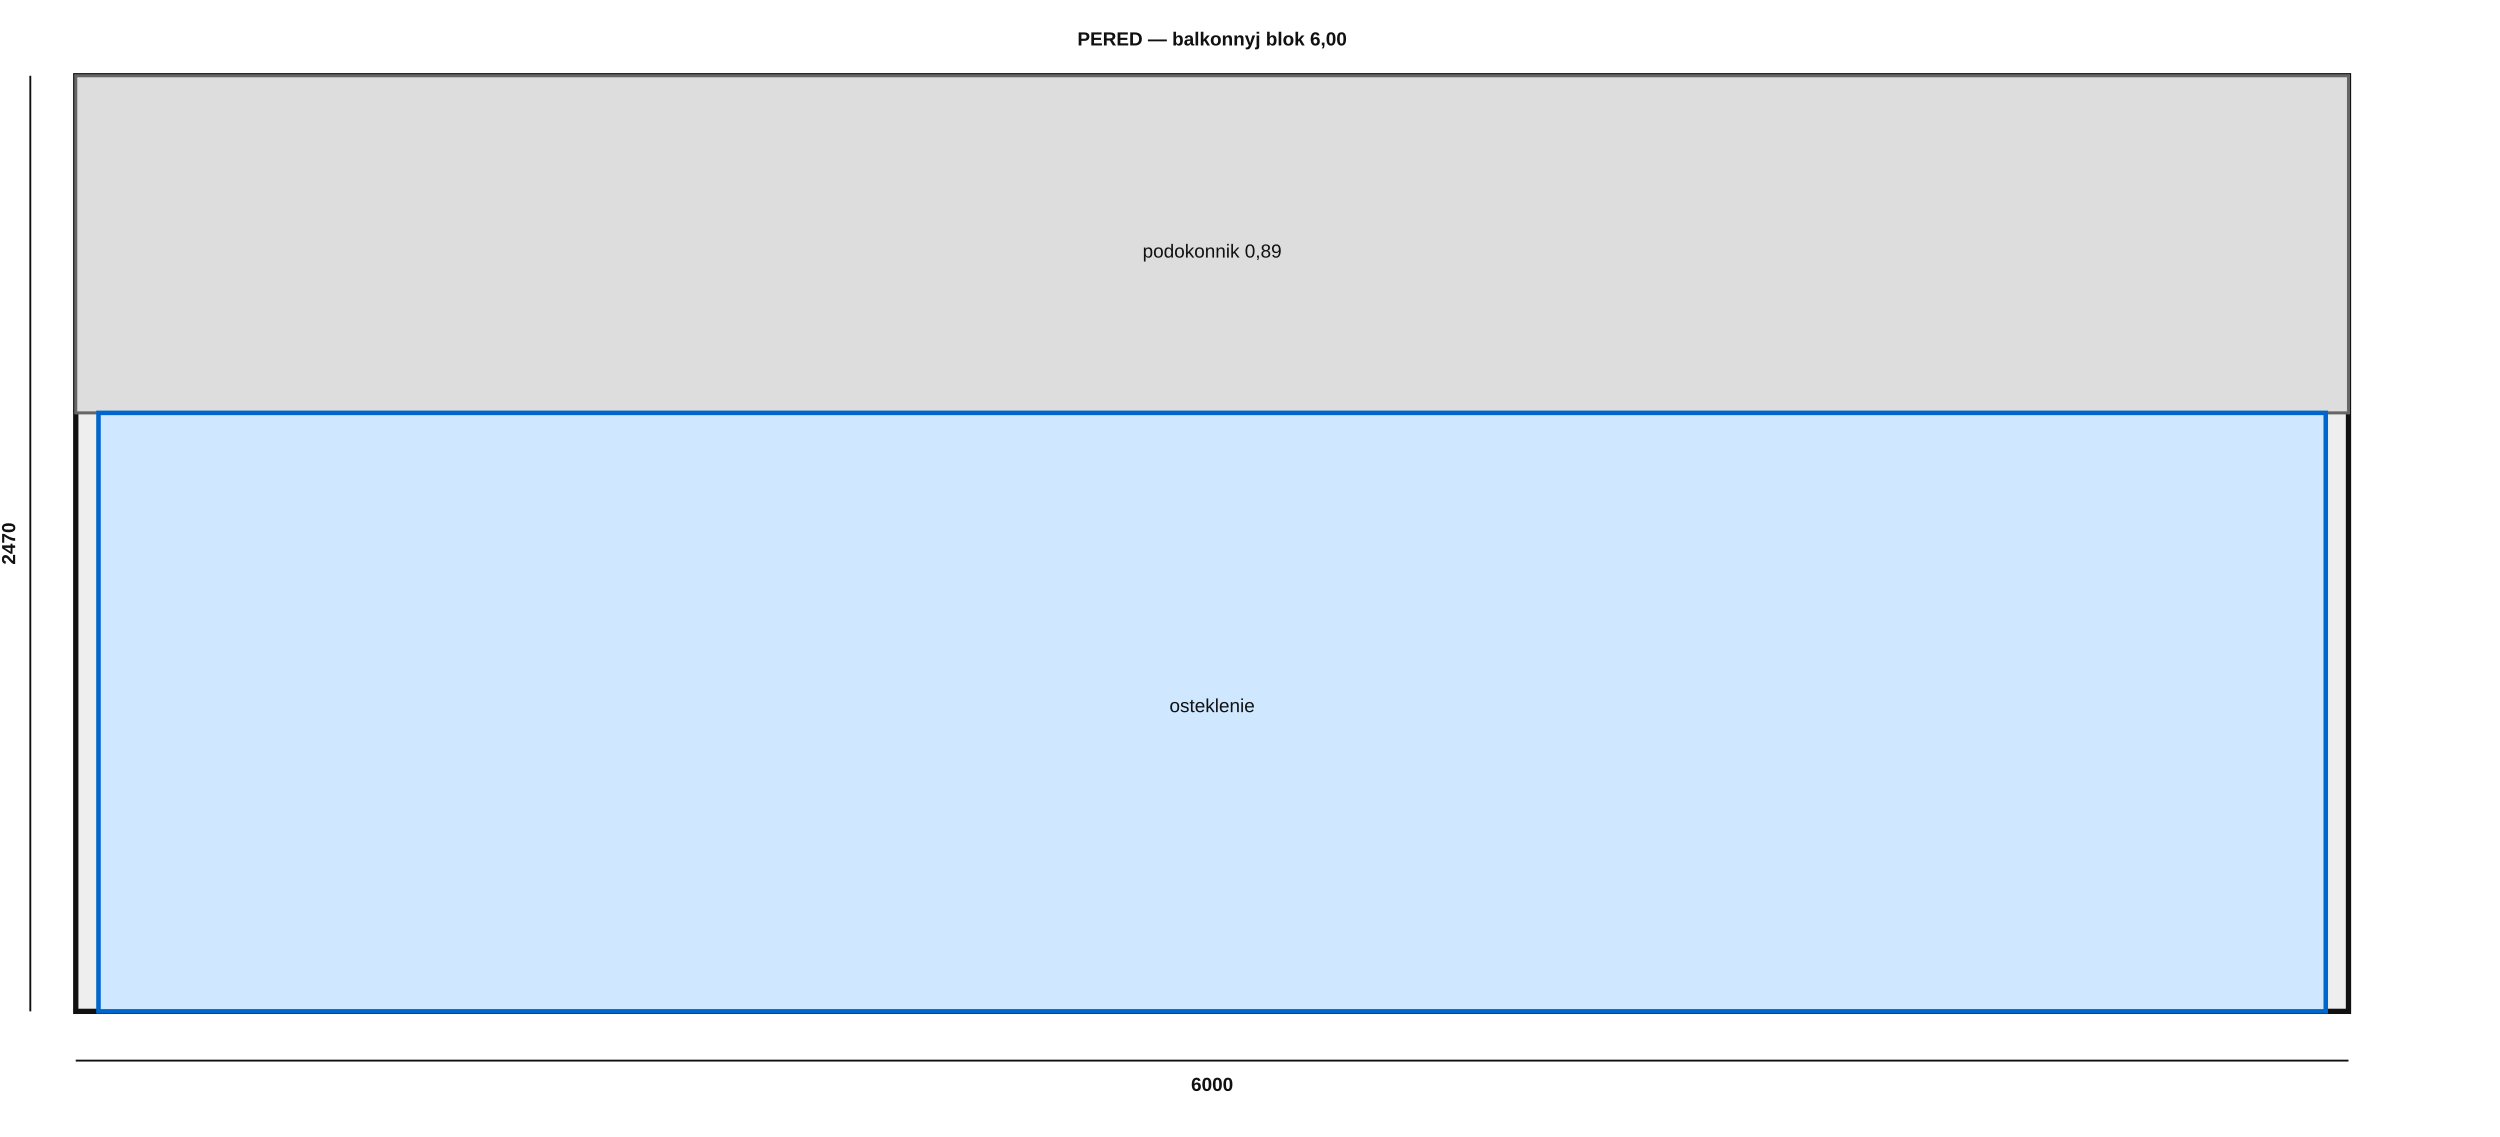
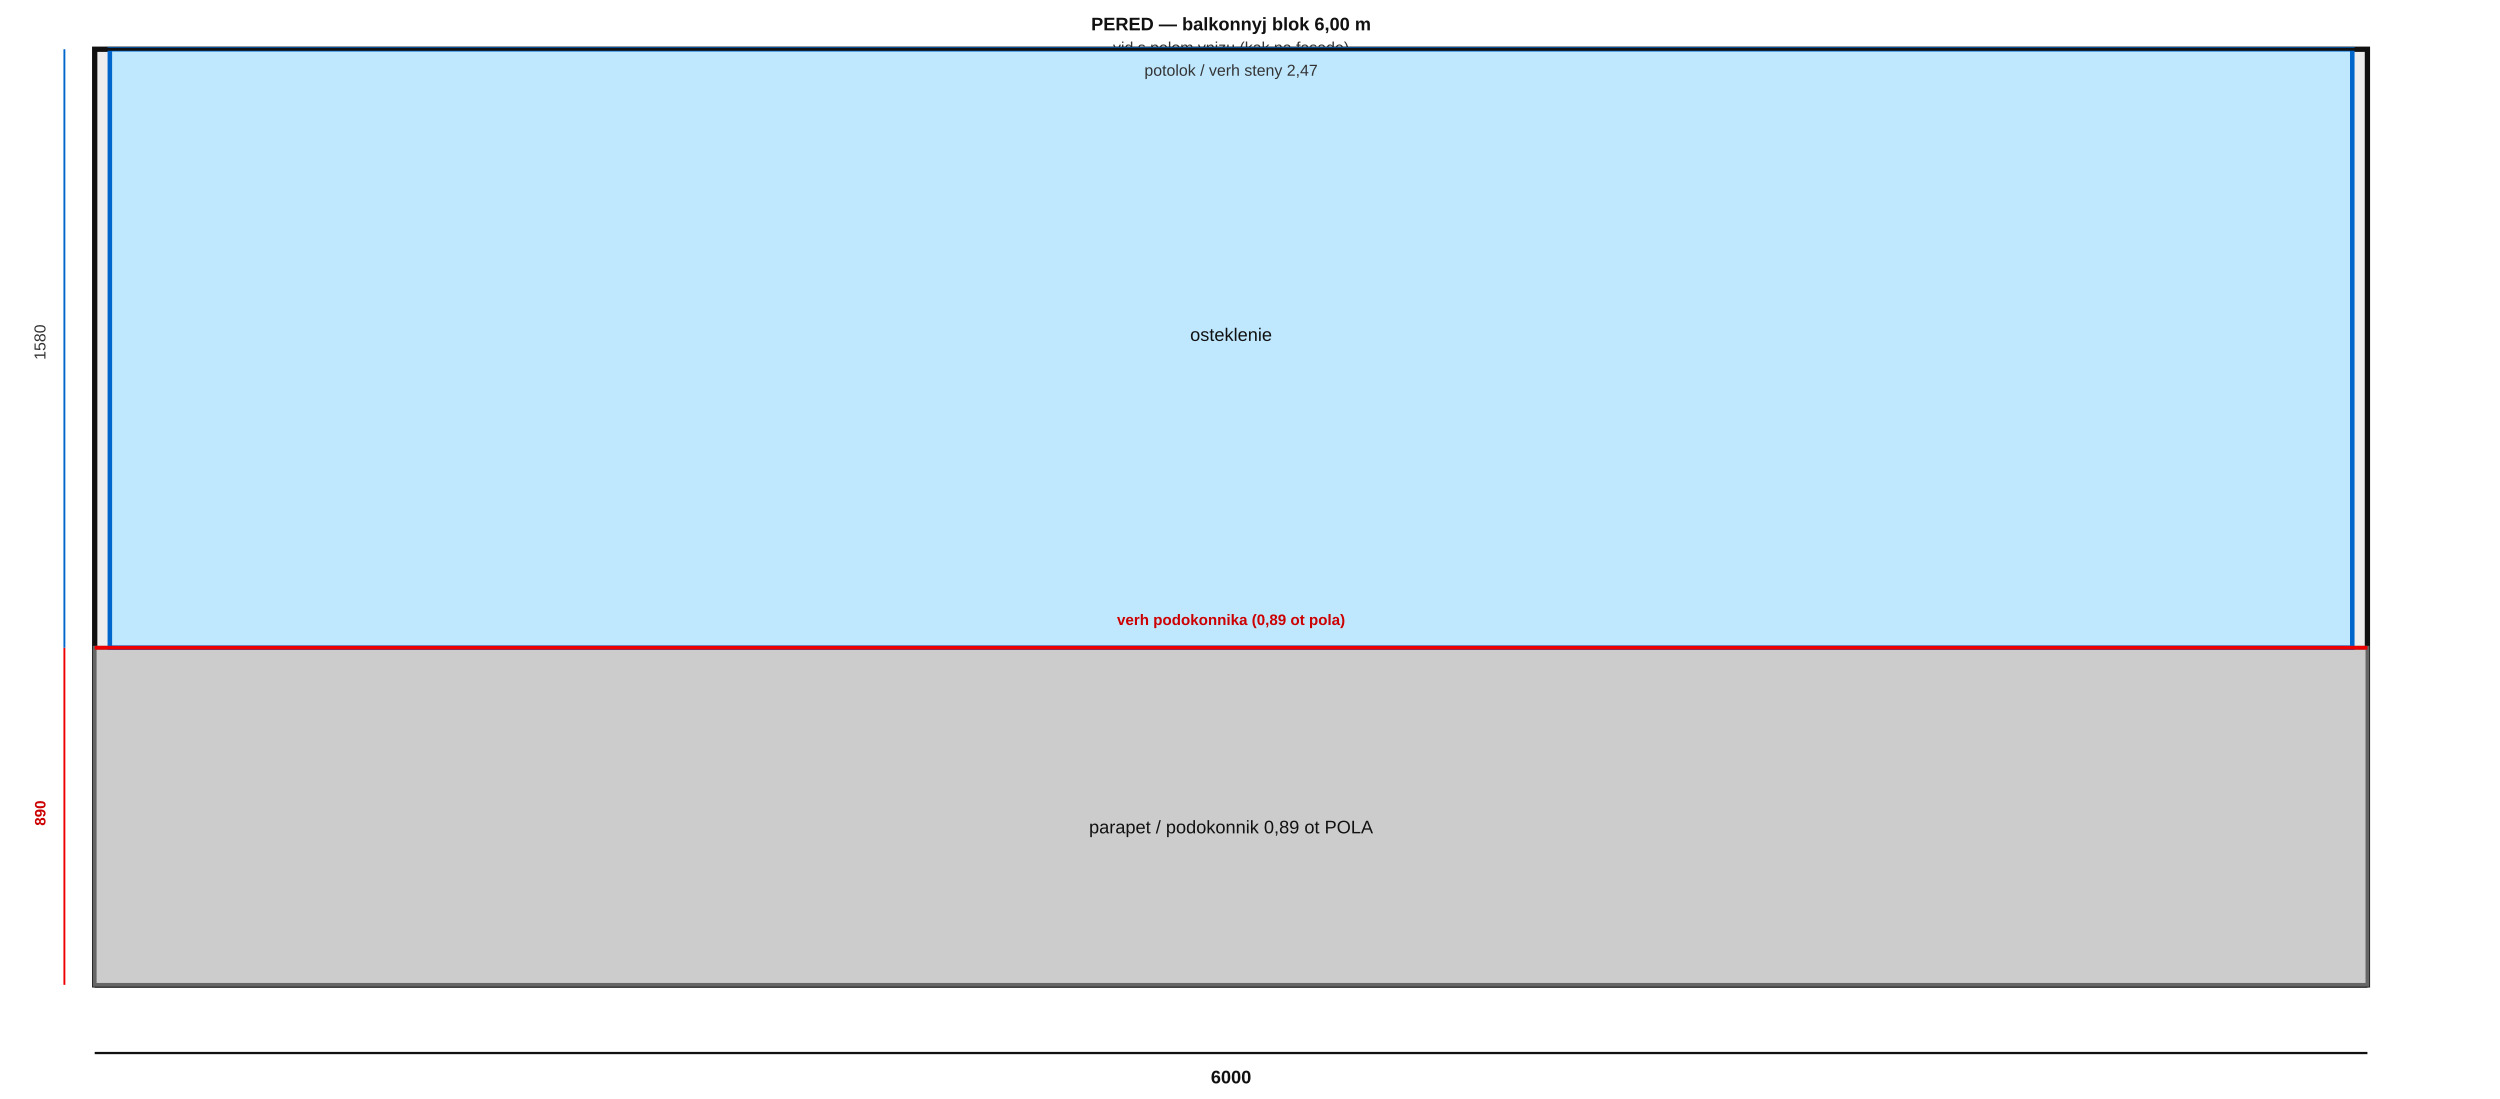
- <svg xmlns="http://www.w3.org/2000/svg" viewBox="-200 -200 6600 3000" font-family="Arial,sans-serif">
-   <style> text { font-size: 50px; fill: #111; } </style>
-   <text x="3000" y="-80" text-anchor="middle" font-size="58" font-weight="bold">PERED — balkonnyj blok 6,00</text>
-   <rect x="0" y="0" width="6000" height="2470" fill="#eee" stroke="#111" stroke-width="14" />
-   <rect x="0" y="0" width="6000" height="890" fill="#ddd" stroke="#666" stroke-width="8" />
-   <text x="3000" y="480" text-anchor="middle">podokonnik 0,89</text>
-   <rect x="60" y="890" width="5880" height="1580" fill="#cfe8ff" stroke="#06c" stroke-width="12" />
-   <text x="3000" y="1680" text-anchor="middle" fill="#036">osteklenie</text>
-   <line x1="0" y1="2600" x2="6000" y2="2600" stroke="#111" stroke-width="5" />
-   <text x="3000" y="2680" text-anchor="middle" font-weight="bold">6000</text>
-   <line x1="-120" y1="0" x2="-120" y2="2470" stroke="#111" stroke-width="5" />
-   <text x="-160" y="1235" text-anchor="middle" transform="rotate(-90 -160 1235)" font-weight="bold">2470</text>
+ <svg xmlns="http://www.w3.org/2000/svg" viewBox="-250 0 6600 2900" font-family="Arial,sans-serif">
+   <style>
+     text { font-size: 48px; fill: #111; }
+     .dim { font-size: 42px; fill: #333; }
+     .lbl { font-size: 40px; fill: #c00; font-weight: bold; }
+   </style>
+   <text x="3000" y="80" text-anchor="middle" font-size="58" font-weight="bold">PERED — balkonnyj blok 6,00 m</text>
+   <text x="3000" y="140" text-anchor="middle" class="dim">vid s polom vnizu (kak na fasade)</text>
+   <rect x="0" y="130" width="6000" height="2470" fill="#eee" stroke="#111" stroke-width="14" />
+   <line x1="0" y1="2600" x2="6000" y2="2600" stroke="#000" stroke-width="14" />
+   <text x="200" y="2570" font-weight="bold">POL</text>
+   <rect x="0" y="1710" width="6000" height="890" fill="#ccc" stroke="#666" stroke-width="10" />
+   <text x="3000" y="2200" text-anchor="middle">parapet / podokonnik 0,89 ot POLA</text>
+   <rect x="40" y="130" width="5920" height="1580" fill="#bfe8ff" stroke="#06c" stroke-width="12" />
+   <text x="3000" y="900" text-anchor="middle" fill="#036" font-size="52">osteklenie</text>
+   <line x1="0" y1="1710" x2="6000" y2="1710" stroke="#e00" stroke-width="10" />
+   <text x="3000" y="1650" text-anchor="middle" class="lbl">verh podokonnika (0,89 ot pola)</text>
+   <line x1="0" y1="130" x2="6000" y2="130" stroke="#111" stroke-width="8" />
+   <text x="3000" y="200" text-anchor="middle" class="dim">potolok / verh steny 2,47</text>
+   <line x1="-80" y1="1710" x2="-80" y2="2600" stroke="#e00" stroke-width="5" />
+   <text x="-130" y="2180" transform="rotate(-90 -130 2180)" class="lbl">890</text>
+   <line x1="-80" y1="130" x2="-80" y2="1710" stroke="#06c" stroke-width="5" />
+   <text x="-130" y="950" transform="rotate(-90 -130 950)" class="dim">1580</text>
+   <line x1="0" y1="2780" x2="6000" y2="2780" stroke="#111" stroke-width="6" />
+   <text x="3000" y="2860" text-anchor="middle" font-weight="bold">6000</text>
</svg>
